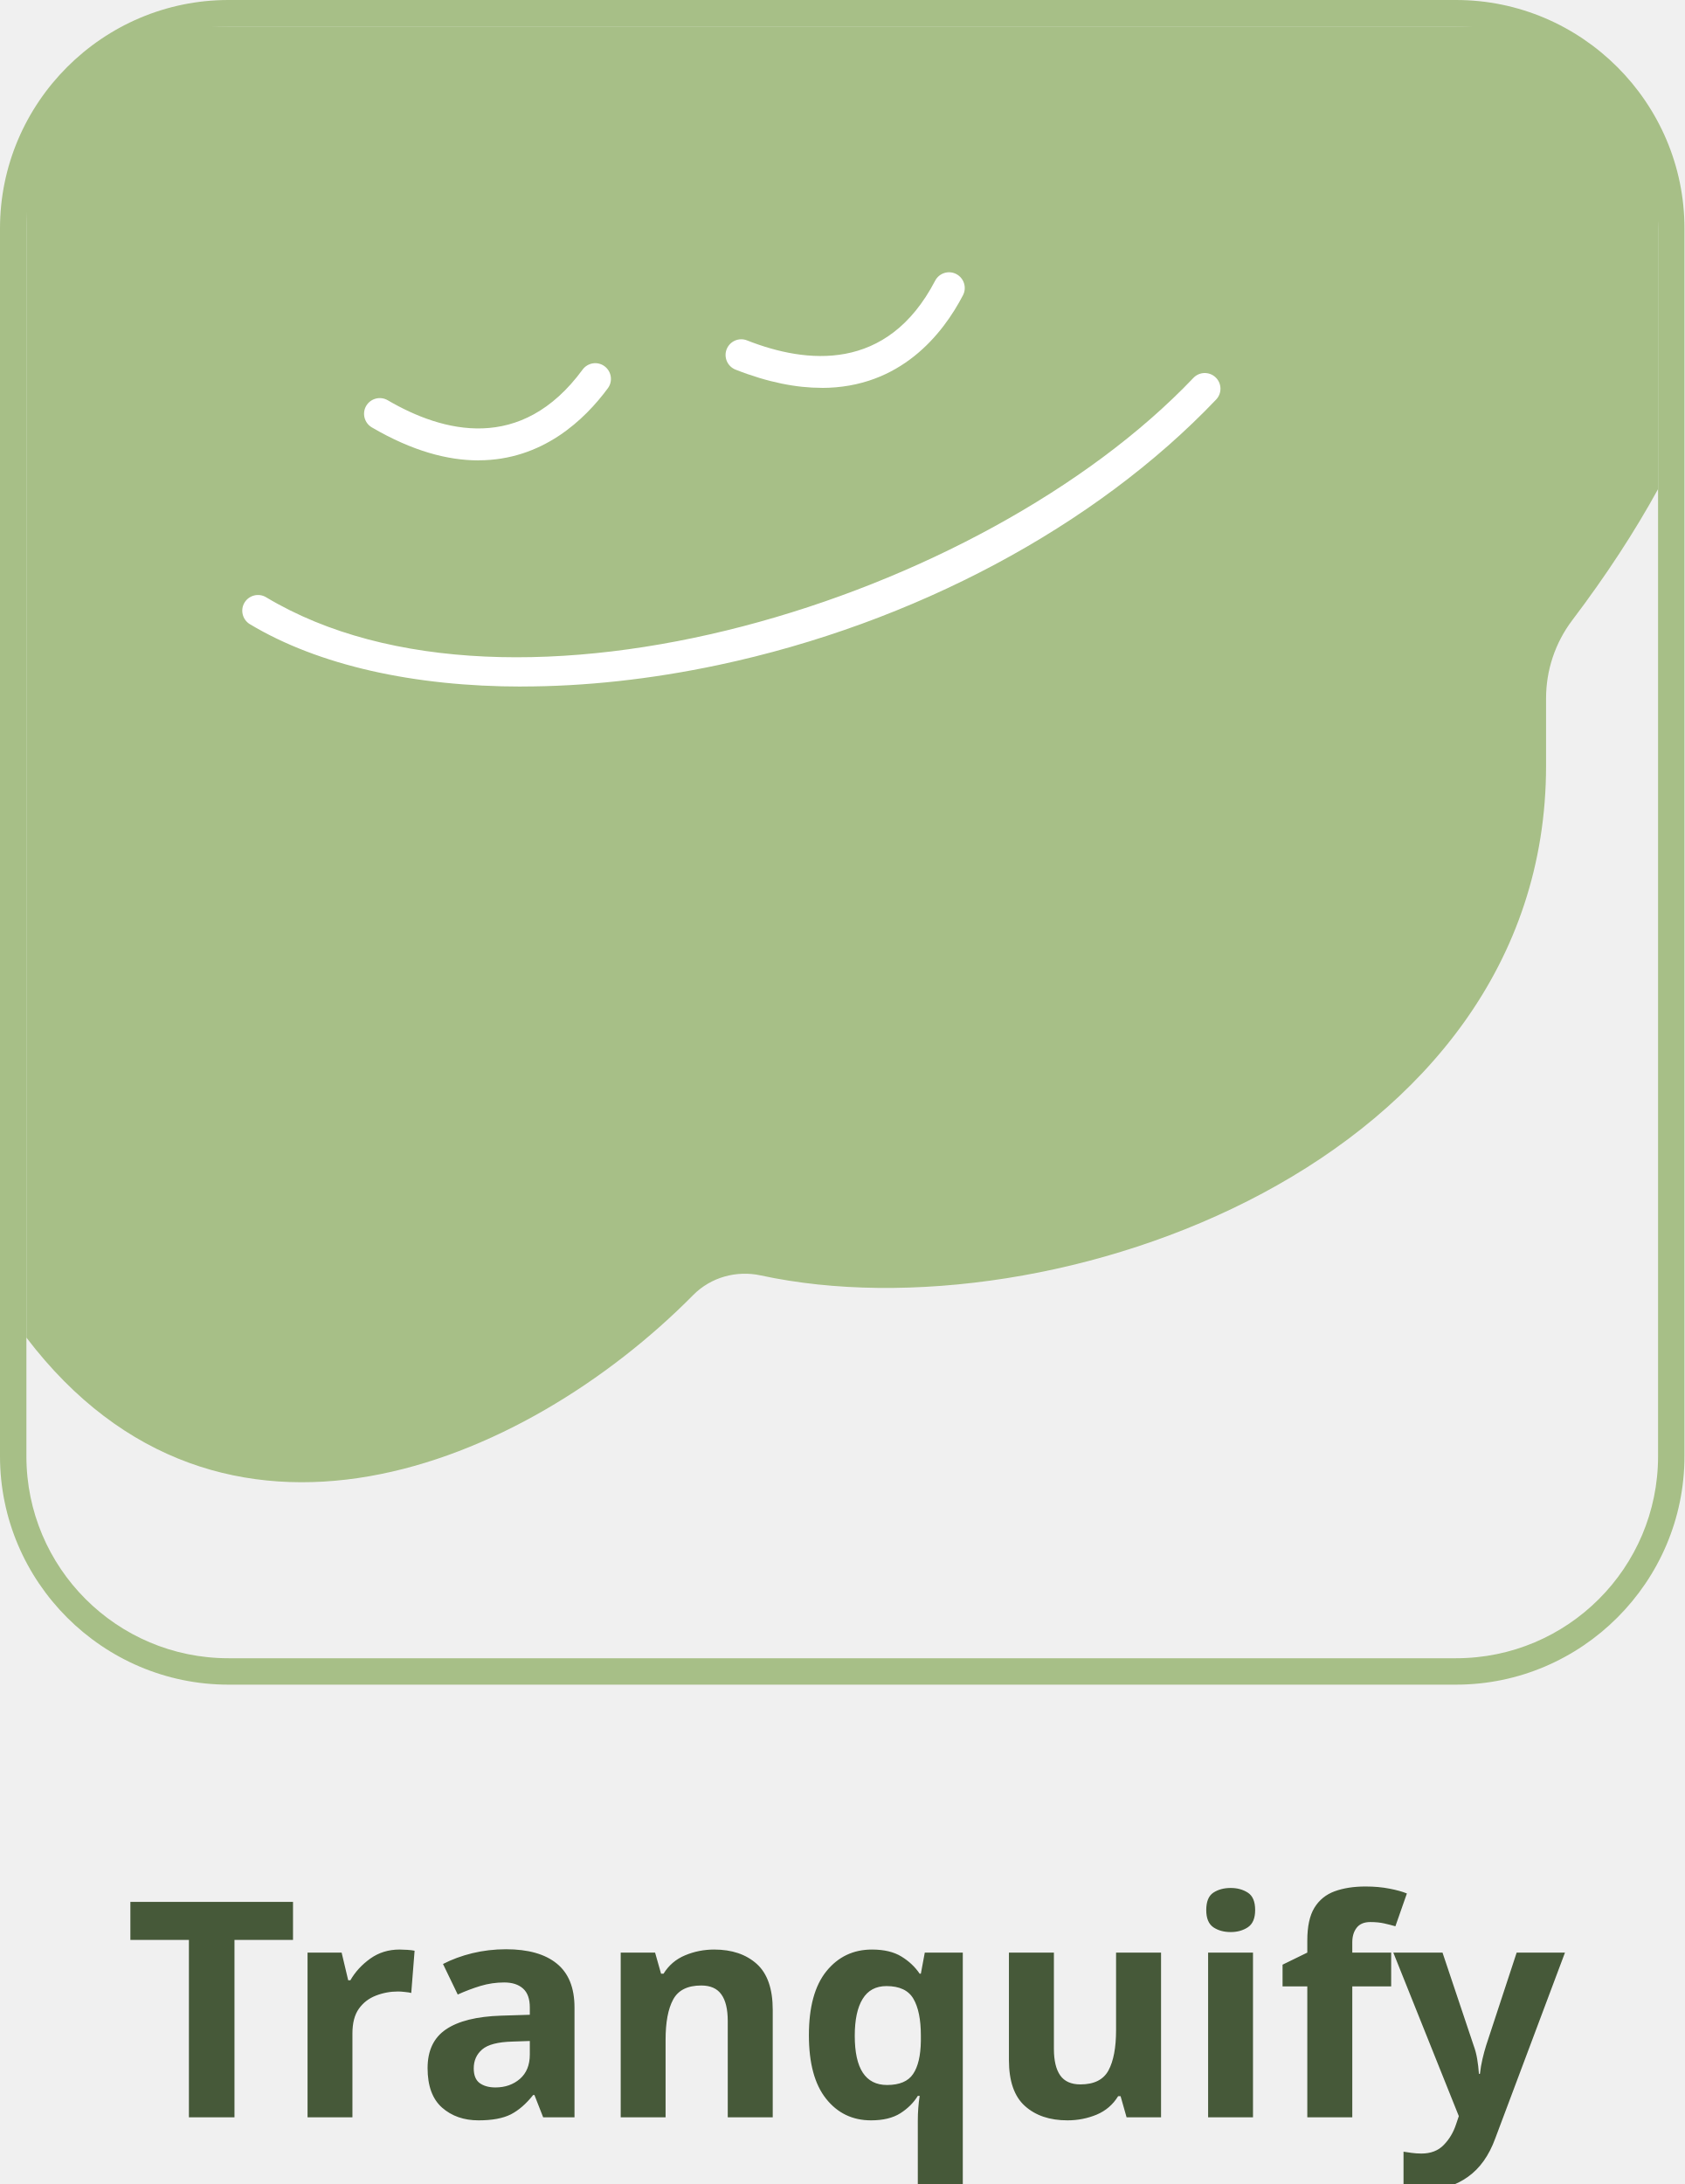
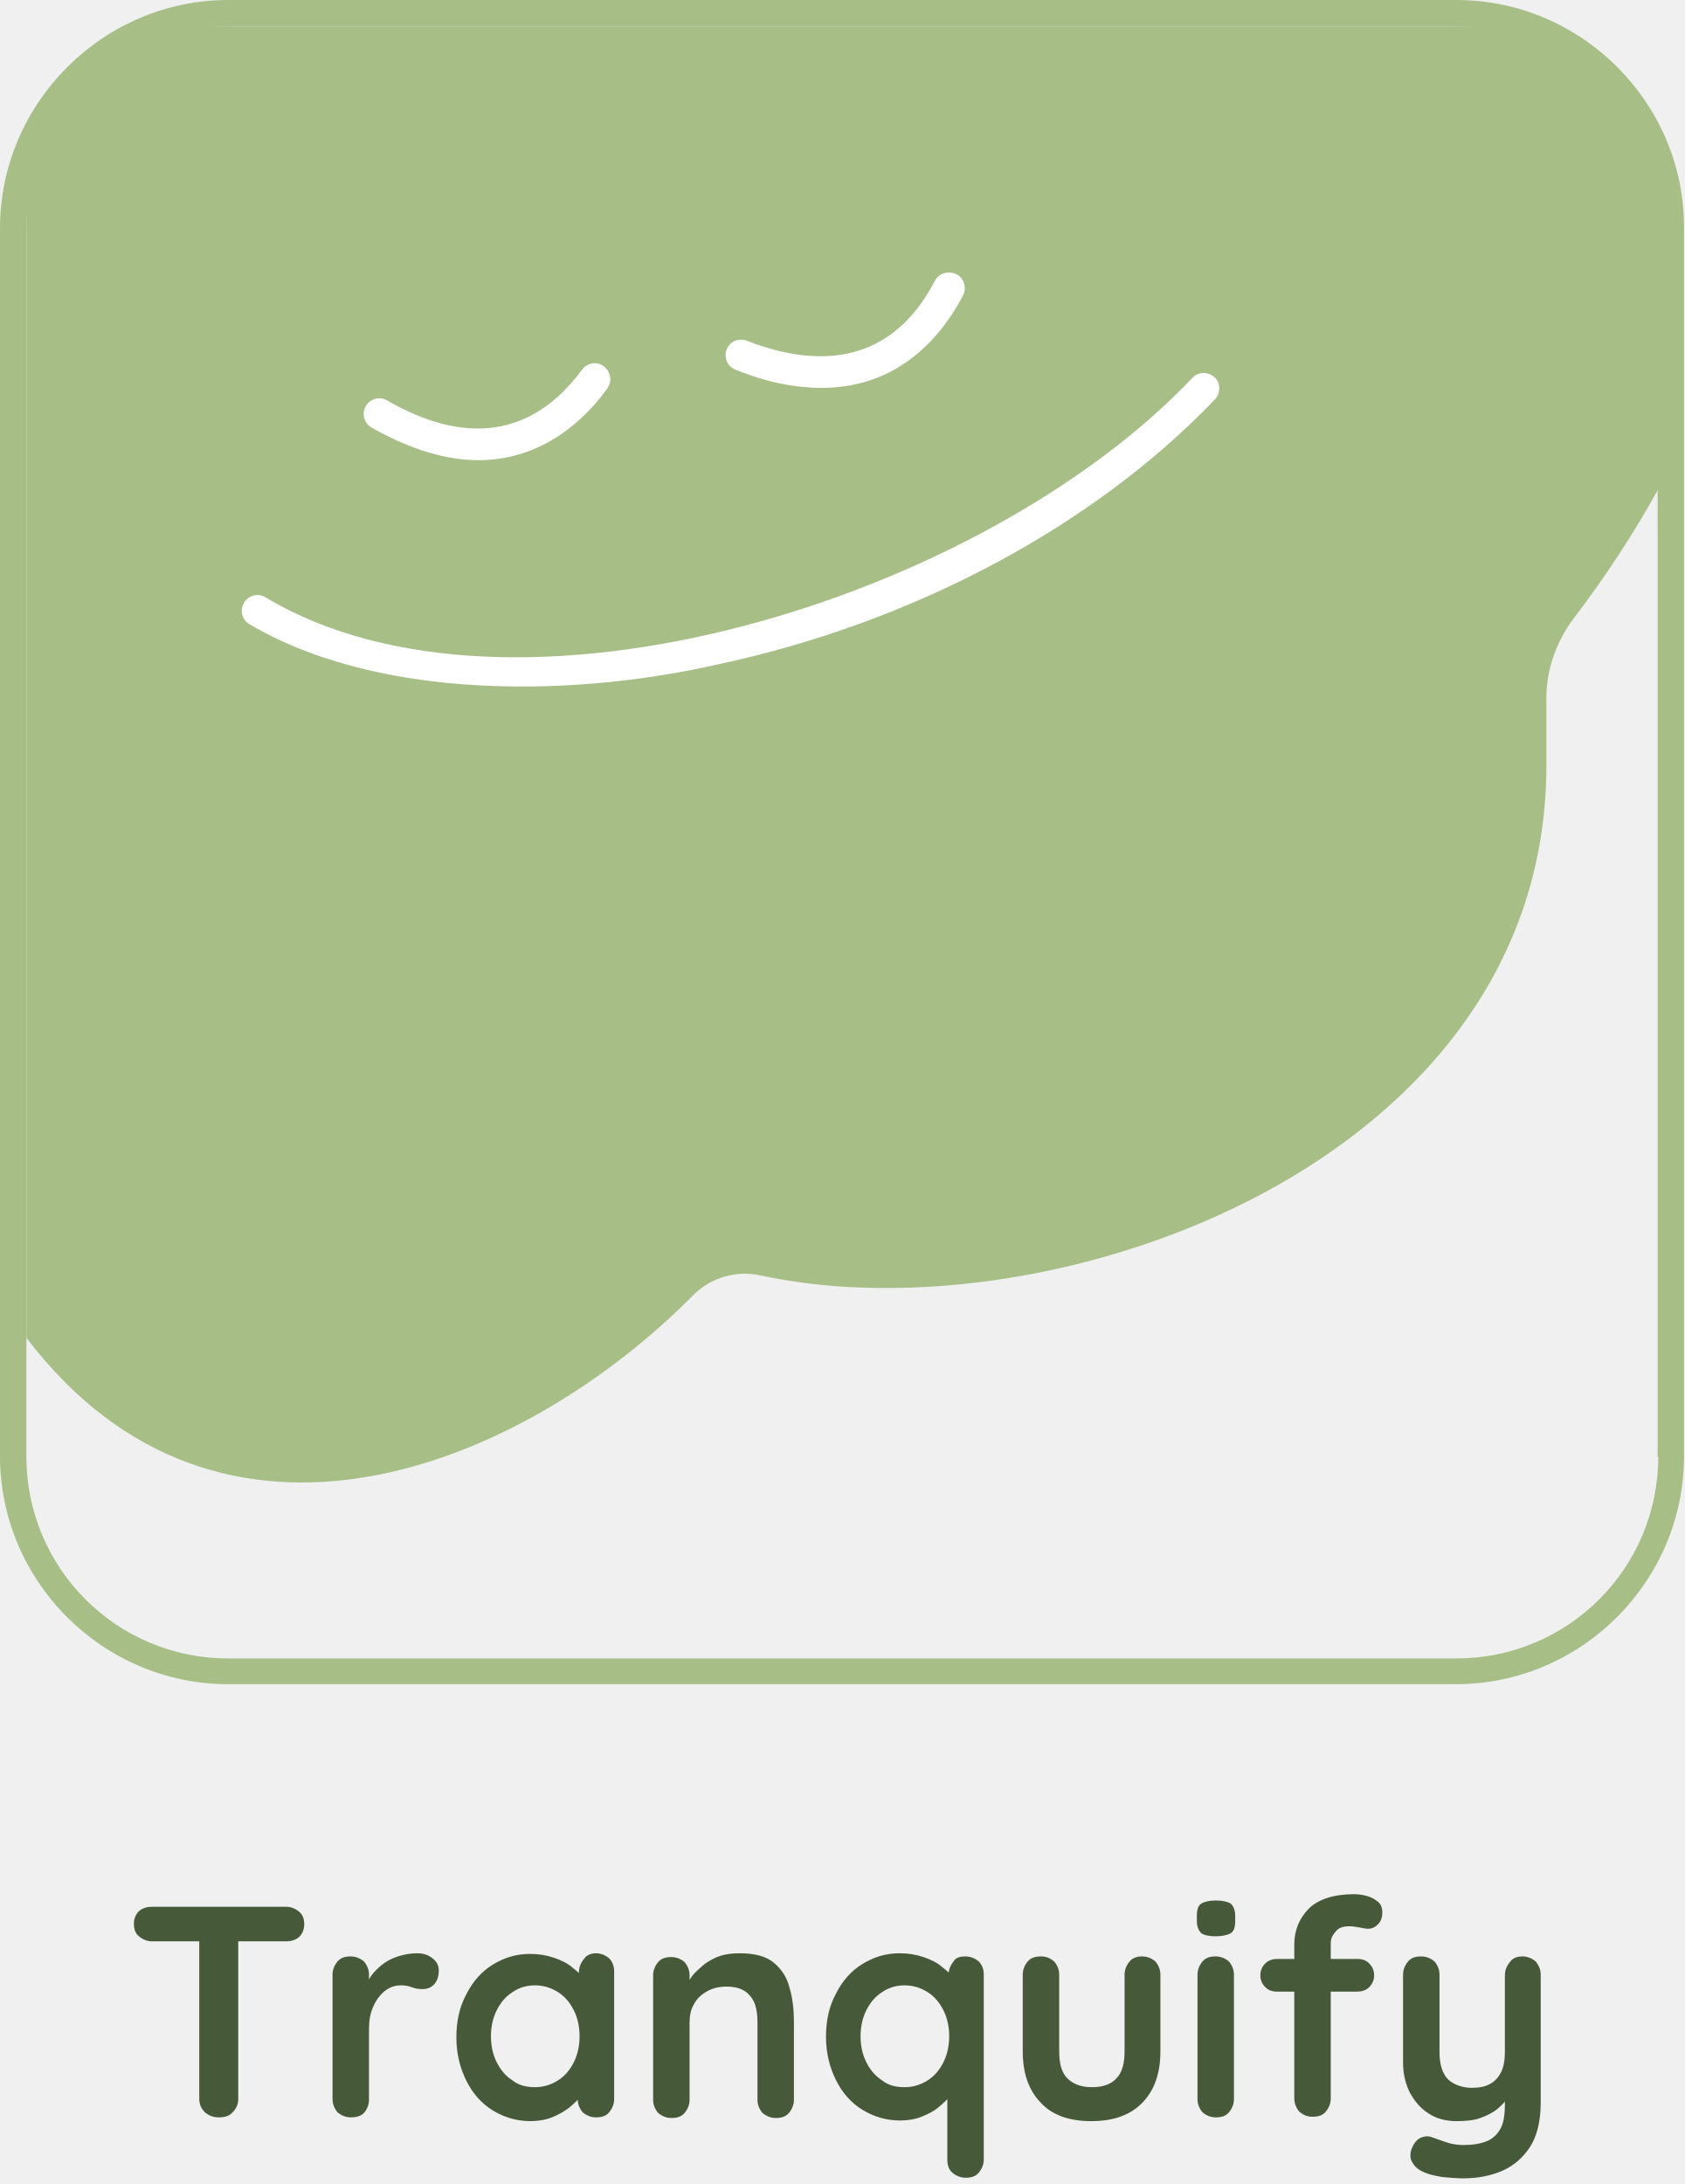
- <svg xmlns="http://www.w3.org/2000/svg" id="Layer_2" data-name="Layer 2" viewBox="0 0 268 347.44">
-   <defs>
-     <style>
-       .cls-1 {
-         fill: #465939;
-         font-family: Quicksand-Bold, Quicksand;
-         font-size: 48px;
-         font-variation-settings: 'wght' 700;
-         font-weight: 700;
-       }
- 
-       .cls-2 {
-         fill: #a7bf87;
-       }
- 
-       .cls-2, .cls-3 {
-         stroke-width: 0px;
-       }
- 
-       .cls-3 {
-         fill: #fff;
-       }
-     </style>
-   </defs>
-   <g id="Layer_1-2" data-name="Layer 1">
+ <svg xmlns="http://www.w3.org/2000/svg" version="1.1" id="Layer_2_00000023992711718873135450000016521386574775502519_" x="0px" y="0px" viewBox="0 0 268 347.4" style="enable-background:new 0 0 268 347.4;" xml:space="preserve">
+   <style type="text/css">
+ 	.st0{fill:#A7BF87;}
+ 	.st1{fill:#FFFFFF;}
+ 	.st2{enable-background:new    ;}
+ 	.st3{fill:#465939;}
+ </style>
+   <g id="Layer_1-2">
    <g id="logo-colour">
-       <g id="logo-colour-2" data-name="logo-colour">
-         <path class="cls-2" d="M233.89,4.2H34.1c-16.52,0-29.9,13.39-29.9,29.9v178.69c30.9,40.58,79.12,20.51,106.09-6.77,2.8-2.83,6.87-3.96,10.75-3.12,46.36,10.02,124.94-17.86,124.94-81.09v-10.73c0-4.47,1.46-8.83,4.15-12.39,5.46-7.21,9.98-14.16,13.66-20.87v-43.72c0-16.52-13.39-29.91-29.91-29.91Z" />
-         <path class="cls-2" d="M231.66,0H36.34C16.35,0,0,16.35,0,36.34v195.32c0,19.99,16.35,36.34,36.34,36.34h195.32c19.99,0,36.34-16.35,36.34-36.34V36.34c0-19.99-16.35-36.34-36.34-36.34ZM263.8,231.66c0,17.75-14.39,32.14-32.14,32.14H36.34c-17.75,0-32.14-14.39-32.14-32.14V36.34C4.2,18.59,18.59,4.2,36.34,4.2h195.32c17.75,0,32.14,14.39,32.14,32.14v195.32Z" />
-         <path class="cls-3" d="M76.12,73.24c-4.85,0-10.49-1.46-16.96-5.25-1.19-.7-1.59-2.23-.9-3.42.7-1.19,2.23-1.59,3.42-.9,8.75,5.12,21.24,8.44,31.01-4.87.82-1.11,2.38-1.36,3.49-.54,1.11.82,1.35,2.38.54,3.49-3.67,4.99-10.4,11.48-20.6,11.48Z" />
-         <path class="cls-3" d="M130.72,61.7c-3.96,0-8.5-.85-13.7-2.9-1.28-.51-1.91-1.96-1.41-3.24.51-1.28,1.95-1.92,3.24-1.41,9.46,3.73,22.32,5.11,29.93-9.49.64-1.23,2.15-1.7,3.37-1.06,1.22.64,1.7,2.15,1.06,3.37-3.2,6.15-9.93,14.74-22.5,14.74Z" />
-         <path class="cls-3" d="M83.02,109.22c-17.16,0-32.35-3.37-43.26-9.92-1.18-.71-1.57-2.25-.86-3.43.71-1.18,2.25-1.57,3.43-.86,39.19,23.51,113.89.47,147.54-34.89.95-1,2.53-1.04,3.53-.09,1,.95,1.04,2.53.09,3.53-19.27,20.24-48.13,35.63-79.19,42.23-10.79,2.29-21.37,3.42-31.29,3.42Z" />
+       <g id="logo-colour-2">
+         <path class="st0" d="M233.9,4.2H34.1C17.6,4.2,4.2,17.6,4.2,34.1v178.7c30.9,40.6,79.1,20.5,106.1-6.8c2.8-2.8,6.9-4,10.8-3.1     c46.4,10,124.9-17.9,124.9-81.1v-10.7c0-4.5,1.5-8.8,4.1-12.4c5.5-7.2,10-14.2,13.7-20.9V34.1C263.8,17.6,250.4,4.2,233.9,4.2     L233.9,4.2z" />
+         <path class="st0" d="M231.7,0H36.3C16.4,0,0,16.4,0,36.3v195.3c0,20,16.4,36.3,36.3,36.3h195.3c20,0,36.3-16.4,36.3-36.3V36.3     C268,16.4,251.6,0,231.7,0z M263.8,231.7c0,17.8-14.4,32.1-32.1,32.1H36.3c-17.8,0-32.1-14.4-32.1-32.1V36.3     c0-17.8,14.4-32.1,32.1-32.1h195.3c17.8,0,32.1,14.4,32.1,32.1V231.7z" />
+         <path class="st1" d="M76.1,73.2c-4.8,0-10.5-1.5-17-5.2c-1.2-0.7-1.6-2.2-0.9-3.4c0.7-1.2,2.2-1.6,3.4-0.9     c8.8,5.1,21.2,8.4,31-4.9c0.8-1.1,2.4-1.4,3.5-0.5s1.3,2.4,0.5,3.5C93.1,66.7,86.3,73.2,76.1,73.2L76.1,73.2z" />
+         <path class="st1" d="M130.7,61.7c-4,0-8.5-0.8-13.7-2.9c-1.3-0.5-1.9-2-1.4-3.2c0.5-1.3,1.9-1.9,3.2-1.4     c9.5,3.7,22.3,5.1,29.9-9.5c0.6-1.2,2.1-1.7,3.4-1.1s1.7,2.2,1.1,3.4C150,53.1,143.3,61.7,130.7,61.7L130.7,61.7z" />
+         <path class="st1" d="M83,109.2c-17.2,0-32.3-3.4-43.3-9.9c-1.2-0.7-1.6-2.2-0.9-3.4s2.2-1.6,3.4-0.9     c39.2,23.5,113.9,0.5,147.5-34.9c0.9-1,2.5-1,3.5-0.1s1,2.5,0.1,3.5c-19.3,20.2-48.1,35.6-79.2,42.2     C103.5,108.1,92.9,109.2,83,109.2L83,109.2z" />
      </g>
-       <text class="cls-1" transform="translate(19.79 336.83)">
-         <tspan x="0" y="0">Tranquify</tspan>
-       </text>
+       <g class="st2">
+         <path class="st3" d="M24.2,308.8c-0.8,0-1.5-0.3-2.1-0.8c-0.6-0.5-0.8-1.2-0.8-2c0-0.8,0.3-1.5,0.8-2c0.6-0.5,1.3-0.7,2.1-0.7     h21.3c0.8,0,1.5,0.3,2.1,0.8c0.6,0.5,0.8,1.2,0.8,2c0,0.8-0.3,1.5-0.8,2c-0.6,0.5-1.3,0.7-2.1,0.7H24.2z M34.8,336.8     c-0.9,0-1.6-0.3-2.2-0.8c-0.6-0.6-0.9-1.3-0.9-2.1v-27.8h6.2v27.8c0,0.8-0.3,1.5-0.9,2.1C36.5,336.6,35.7,336.8,34.8,336.8z" />
+         <path class="st3" d="M55.8,336.8c-0.8,0-1.5-0.3-2.1-0.8c-0.5-0.6-0.8-1.3-0.8-2.1v-19.8c0-0.8,0.3-1.5,0.8-2.1     c0.5-0.6,1.2-0.8,2.1-0.8c0.8,0,1.5,0.3,2.1,0.8c0.5,0.6,0.8,1.3,0.8,2.1v4.5l-0.3-3.2c0.4-0.8,0.8-1.4,1.4-2     c0.6-0.6,1.2-1.1,1.9-1.5c0.7-0.4,1.5-0.7,2.3-0.9c0.8-0.2,1.6-0.3,2.4-0.3c1,0,1.8,0.3,2.4,0.8c0.7,0.5,1,1.2,1,1.9     c0,1.1-0.3,1.8-0.8,2.3c-0.5,0.5-1.1,0.7-1.8,0.7c-0.6,0-1.2-0.1-1.7-0.3c-0.5-0.2-1.1-0.3-1.7-0.3c-0.6,0-1.2,0.1-1.8,0.4     c-0.6,0.3-1.1,0.7-1.6,1.3c-0.5,0.6-0.9,1.3-1.2,2.1c-0.3,0.8-0.5,1.8-0.5,3v11.4c0,0.8-0.3,1.5-0.8,2.1     C57.4,336.6,56.7,336.8,55.8,336.8z" />
+         <path class="st3" d="M94.8,310.7c0.8,0,1.5,0.3,2.1,0.8c0.5,0.5,0.8,1.2,0.8,2.1v20.3c0,0.8-0.3,1.5-0.8,2.1     c-0.5,0.6-1.2,0.8-2.1,0.8c-0.8,0-1.5-0.3-2.1-0.8c-0.5-0.6-0.8-1.3-0.8-2.1v-2.4L93,332c0,0.4-0.2,0.9-0.7,1.5     c-0.4,0.6-1.1,1.2-1.8,1.8c-0.8,0.6-1.7,1.1-2.7,1.5c-1,0.4-2.2,0.6-3.4,0.6c-2.2,0-4.2-0.6-6-1.7c-1.8-1.1-3.2-2.7-4.2-4.7     c-1-2-1.6-4.3-1.6-6.9c0-2.6,0.5-4.9,1.6-6.9c1-2,2.4-3.6,4.2-4.7c1.8-1.1,3.7-1.7,5.9-1.7c1.4,0,2.6,0.2,3.8,0.6     c1.2,0.4,2.2,0.9,3,1.6c0.8,0.6,1.5,1.3,2,1.9c0.5,0.7,0.7,1.2,0.7,1.7l-1.7,0.6v-3.5c0-0.8,0.3-1.5,0.8-2.1     C93.3,311,94,310.7,94.8,310.7z M85.1,332c1.4,0,2.6-0.4,3.7-1.1c1.1-0.7,1.9-1.7,2.5-2.9c0.6-1.2,0.9-2.6,0.9-4.1     c0-1.5-0.3-2.9-0.9-4.1c-0.6-1.2-1.4-2.2-2.5-2.9c-1.1-0.7-2.3-1.1-3.7-1.1c-1.4,0-2.6,0.4-3.6,1.1c-1.1,0.7-1.9,1.7-2.5,2.9     c-0.6,1.2-0.9,2.6-0.9,4.1c0,1.5,0.3,2.9,0.9,4.1c0.6,1.2,1.4,2.2,2.5,2.9C82.5,331.7,83.7,332,85.1,332z" />
+         <path class="st3" d="M117.7,310.7c2.4,0,4.2,0.5,5.4,1.5c1.2,1,2.1,2.3,2.5,4c0.5,1.6,0.7,3.5,0.7,5.5v12.3     c0,0.8-0.3,1.5-0.8,2.1c-0.5,0.6-1.2,0.8-2.1,0.8c-0.8,0-1.5-0.3-2.1-0.8c-0.5-0.6-0.8-1.3-0.8-2.1v-12.3c0-1.1-0.1-2-0.4-2.9     c-0.3-0.8-0.8-1.5-1.5-2c-0.7-0.5-1.7-0.8-3-0.8c-1.3,0-2.4,0.3-3.2,0.8c-0.9,0.5-1.6,1.2-2,2c-0.5,0.8-0.7,1.8-0.7,2.9v12.3     c0,0.8-0.3,1.5-0.8,2.1c-0.5,0.6-1.2,0.8-2.1,0.8c-0.8,0-1.5-0.3-2.1-0.8c-0.5-0.6-0.8-1.3-0.8-2.1v-19.8c0-0.8,0.3-1.5,0.8-2.1     c0.5-0.6,1.2-0.8,2.1-0.8c0.8,0,1.5,0.3,2.1,0.8c0.5,0.6,0.8,1.3,0.8,2.1v2.1L109,316c0.3-0.5,0.7-1.1,1.2-1.8     c0.5-0.6,1.2-1.2,1.9-1.8c0.7-0.5,1.6-1,2.5-1.3C115.6,310.8,116.6,310.7,117.7,310.7z" />
+         <path class="st3" d="M153.6,311.2c0.8,0,1.5,0.3,2.1,0.8c0.5,0.5,0.8,1.2,0.8,2.1v29.4c0,0.8-0.3,1.5-0.8,2.1s-1.2,0.8-2.1,0.8     c-0.8,0-1.5-0.3-2.1-0.8s-0.8-1.3-0.8-2.1v-12l1.1,0.4c0,0.4-0.2,0.9-0.7,1.5c-0.4,0.6-1.1,1.2-1.8,1.8s-1.7,1.1-2.7,1.5     c-1,0.4-2.2,0.6-3.4,0.6c-2.2,0-4.2-0.6-6-1.7c-1.8-1.1-3.2-2.7-4.2-4.7c-1-2-1.6-4.3-1.6-6.9c0-2.6,0.5-4.9,1.6-6.9     c1-2,2.4-3.6,4.2-4.7c1.8-1.1,3.7-1.7,5.9-1.7c1.4,0,2.6,0.2,3.8,0.6c1.2,0.4,2.2,0.9,3,1.6c0.8,0.6,1.5,1.3,2,1.9     c0.5,0.7,0.7,1.2,0.7,1.7l-1.7,0.6v-3c0-0.8,0.3-1.5,0.8-2.1C152,311.4,152.7,311.2,153.6,311.2z M143.9,332     c1.4,0,2.6-0.4,3.7-1.1c1.1-0.7,1.9-1.7,2.5-2.9c0.6-1.2,0.9-2.6,0.9-4.1c0-1.5-0.3-2.9-0.9-4.1c-0.6-1.2-1.4-2.2-2.5-2.9     c-1.1-0.7-2.3-1.1-3.7-1.1c-1.4,0-2.6,0.4-3.6,1.1c-1.1,0.7-1.9,1.7-2.5,2.9c-0.6,1.2-0.9,2.6-0.9,4.1c0,1.5,0.3,2.9,0.9,4.1     c0.6,1.2,1.4,2.2,2.5,2.9C141.3,331.7,142.5,332,143.9,332z" />
+         <path class="st3" d="M181.7,311.2c0.8,0,1.5,0.3,2.1,0.8c0.5,0.6,0.8,1.3,0.8,2.1v12.2c0,3.4-0.9,6.1-2.8,8.1c-1.9,2-4.6,3-8.2,3     s-6.3-1-8.1-3c-1.9-2-2.8-4.7-2.8-8.1v-12.2c0-0.8,0.3-1.5,0.8-2.1c0.5-0.6,1.2-0.8,2.1-0.8s1.5,0.3,2.1,0.8     c0.5,0.6,0.8,1.3,0.8,2.1v12.2c0,2,0.4,3.4,1.3,4.3c0.9,0.9,2.2,1.4,3.9,1.4c1.8,0,3.1-0.5,3.9-1.4c0.9-0.9,1.3-2.4,1.3-4.3     v-12.2c0-0.8,0.3-1.5,0.8-2.1C180.2,311.4,180.9,311.2,181.7,311.2z" />
+         <path class="st3" d="M193.4,308c-1.1,0-1.9-0.2-2.3-0.5c-0.4-0.4-0.7-1-0.7-1.9v-0.9c0-0.9,0.2-1.6,0.7-1.9s1.3-0.5,2.3-0.5     c1.1,0,1.9,0.2,2.4,0.5c0.4,0.4,0.7,1,0.7,1.9v0.9c0,0.9-0.2,1.6-0.7,1.9S194.4,308,193.4,308z M196.3,333.9     c0,0.8-0.3,1.5-0.8,2.1c-0.5,0.6-1.2,0.8-2.1,0.8c-0.8,0-1.5-0.3-2.1-0.8c-0.5-0.6-0.8-1.3-0.8-2.1v-19.8c0-0.8,0.3-1.5,0.8-2.1     c0.5-0.6,1.2-0.8,2.1-0.8c0.8,0,1.5,0.3,2.1,0.8c0.5,0.6,0.8,1.3,0.8,2.1V333.9z" />
+         <path class="st3" d="M215.9,311.6c0.8,0,1.4,0.2,1.9,0.7s0.8,1.1,0.8,1.9c0,0.8-0.3,1.4-0.8,1.9s-1.2,0.7-1.9,0.7h-12.7     c-0.8,0-1.4-0.2-1.9-0.7c-0.5-0.5-0.8-1.1-0.8-1.9c0-0.8,0.3-1.4,0.8-1.9c0.5-0.5,1.2-0.7,1.9-0.7H215.9z M215.4,301.3     c0.7,0,1.4,0.1,2.1,0.3c0.7,0.2,1.2,0.5,1.7,0.9s0.7,1,0.7,1.7c0,0.8-0.2,1.4-0.7,1.9c-0.5,0.5-1,0.7-1.6,0.7     c-0.3,0-0.7-0.1-1.3-0.2c-0.6-0.1-1.1-0.2-1.7-0.2c-0.8,0-1.4,0.2-1.8,0.5c-0.4,0.4-0.7,0.8-0.9,1.2s-0.2,0.9-0.2,1.2v24.5     c0,0.8-0.3,1.5-0.8,2.1c-0.5,0.6-1.2,0.8-2.1,0.8s-1.5-0.3-2.1-0.8c-0.5-0.6-0.8-1.3-0.8-2.1v-24.5c0-2.3,0.8-4.2,2.4-5.8     C209.8,302.1,212.2,301.3,215.4,301.3z" />
+         <path class="st3" d="M242.2,311.2c0.8,0,1.5,0.3,2.1,0.8c0.5,0.6,0.8,1.3,0.8,2.1v20.4c0,2.9-0.6,5.3-1.7,7     c-1.1,1.7-2.6,3-4.4,3.8c-1.9,0.8-3.9,1.2-6.2,1.2c-1,0-2.1-0.1-3.3-0.2c-1.2-0.2-2.1-0.4-2.8-0.7c-1-0.4-1.6-0.9-2-1.6     c-0.4-0.6-0.4-1.3-0.2-2c0.3-0.9,0.8-1.6,1.4-1.9c0.6-0.3,1.3-0.4,2-0.1c0.5,0.2,1.2,0.4,2,0.7c0.8,0.3,1.8,0.5,2.9,0.5     c1.5,0,2.7-0.2,3.7-0.6c1-0.4,1.7-1.1,2.2-2c0.5-0.9,0.7-2.2,0.7-3.9v-3.2l1,1.2c-0.5,1.1-1.2,1.9-2,2.6     c-0.8,0.7-1.8,1.2-2.9,1.6c-1.1,0.4-2.4,0.5-3.8,0.5c-1.7,0-3.2-0.4-4.4-1.2c-1.3-0.8-2.2-1.9-3-3.3c-0.7-1.4-1.1-3-1.1-4.8v-14     c0-0.8,0.3-1.5,0.8-2.1c0.5-0.6,1.2-0.8,2.1-0.8c0.8,0,1.5,0.3,2.1,0.8c0.5,0.6,0.8,1.3,0.8,2.1v12.3c0,2.1,0.5,3.5,1.4,4.4     c0.9,0.8,2.2,1.3,3.8,1.3c1.1,0,2.1-0.2,2.8-0.6c0.8-0.4,1.4-1.1,1.8-1.9c0.4-0.8,0.6-1.9,0.6-3.1v-12.3c0-0.8,0.3-1.5,0.8-2.1     C240.7,311.4,241.4,311.2,242.2,311.2z" />
+       </g>
    </g>
  </g>
</svg>
